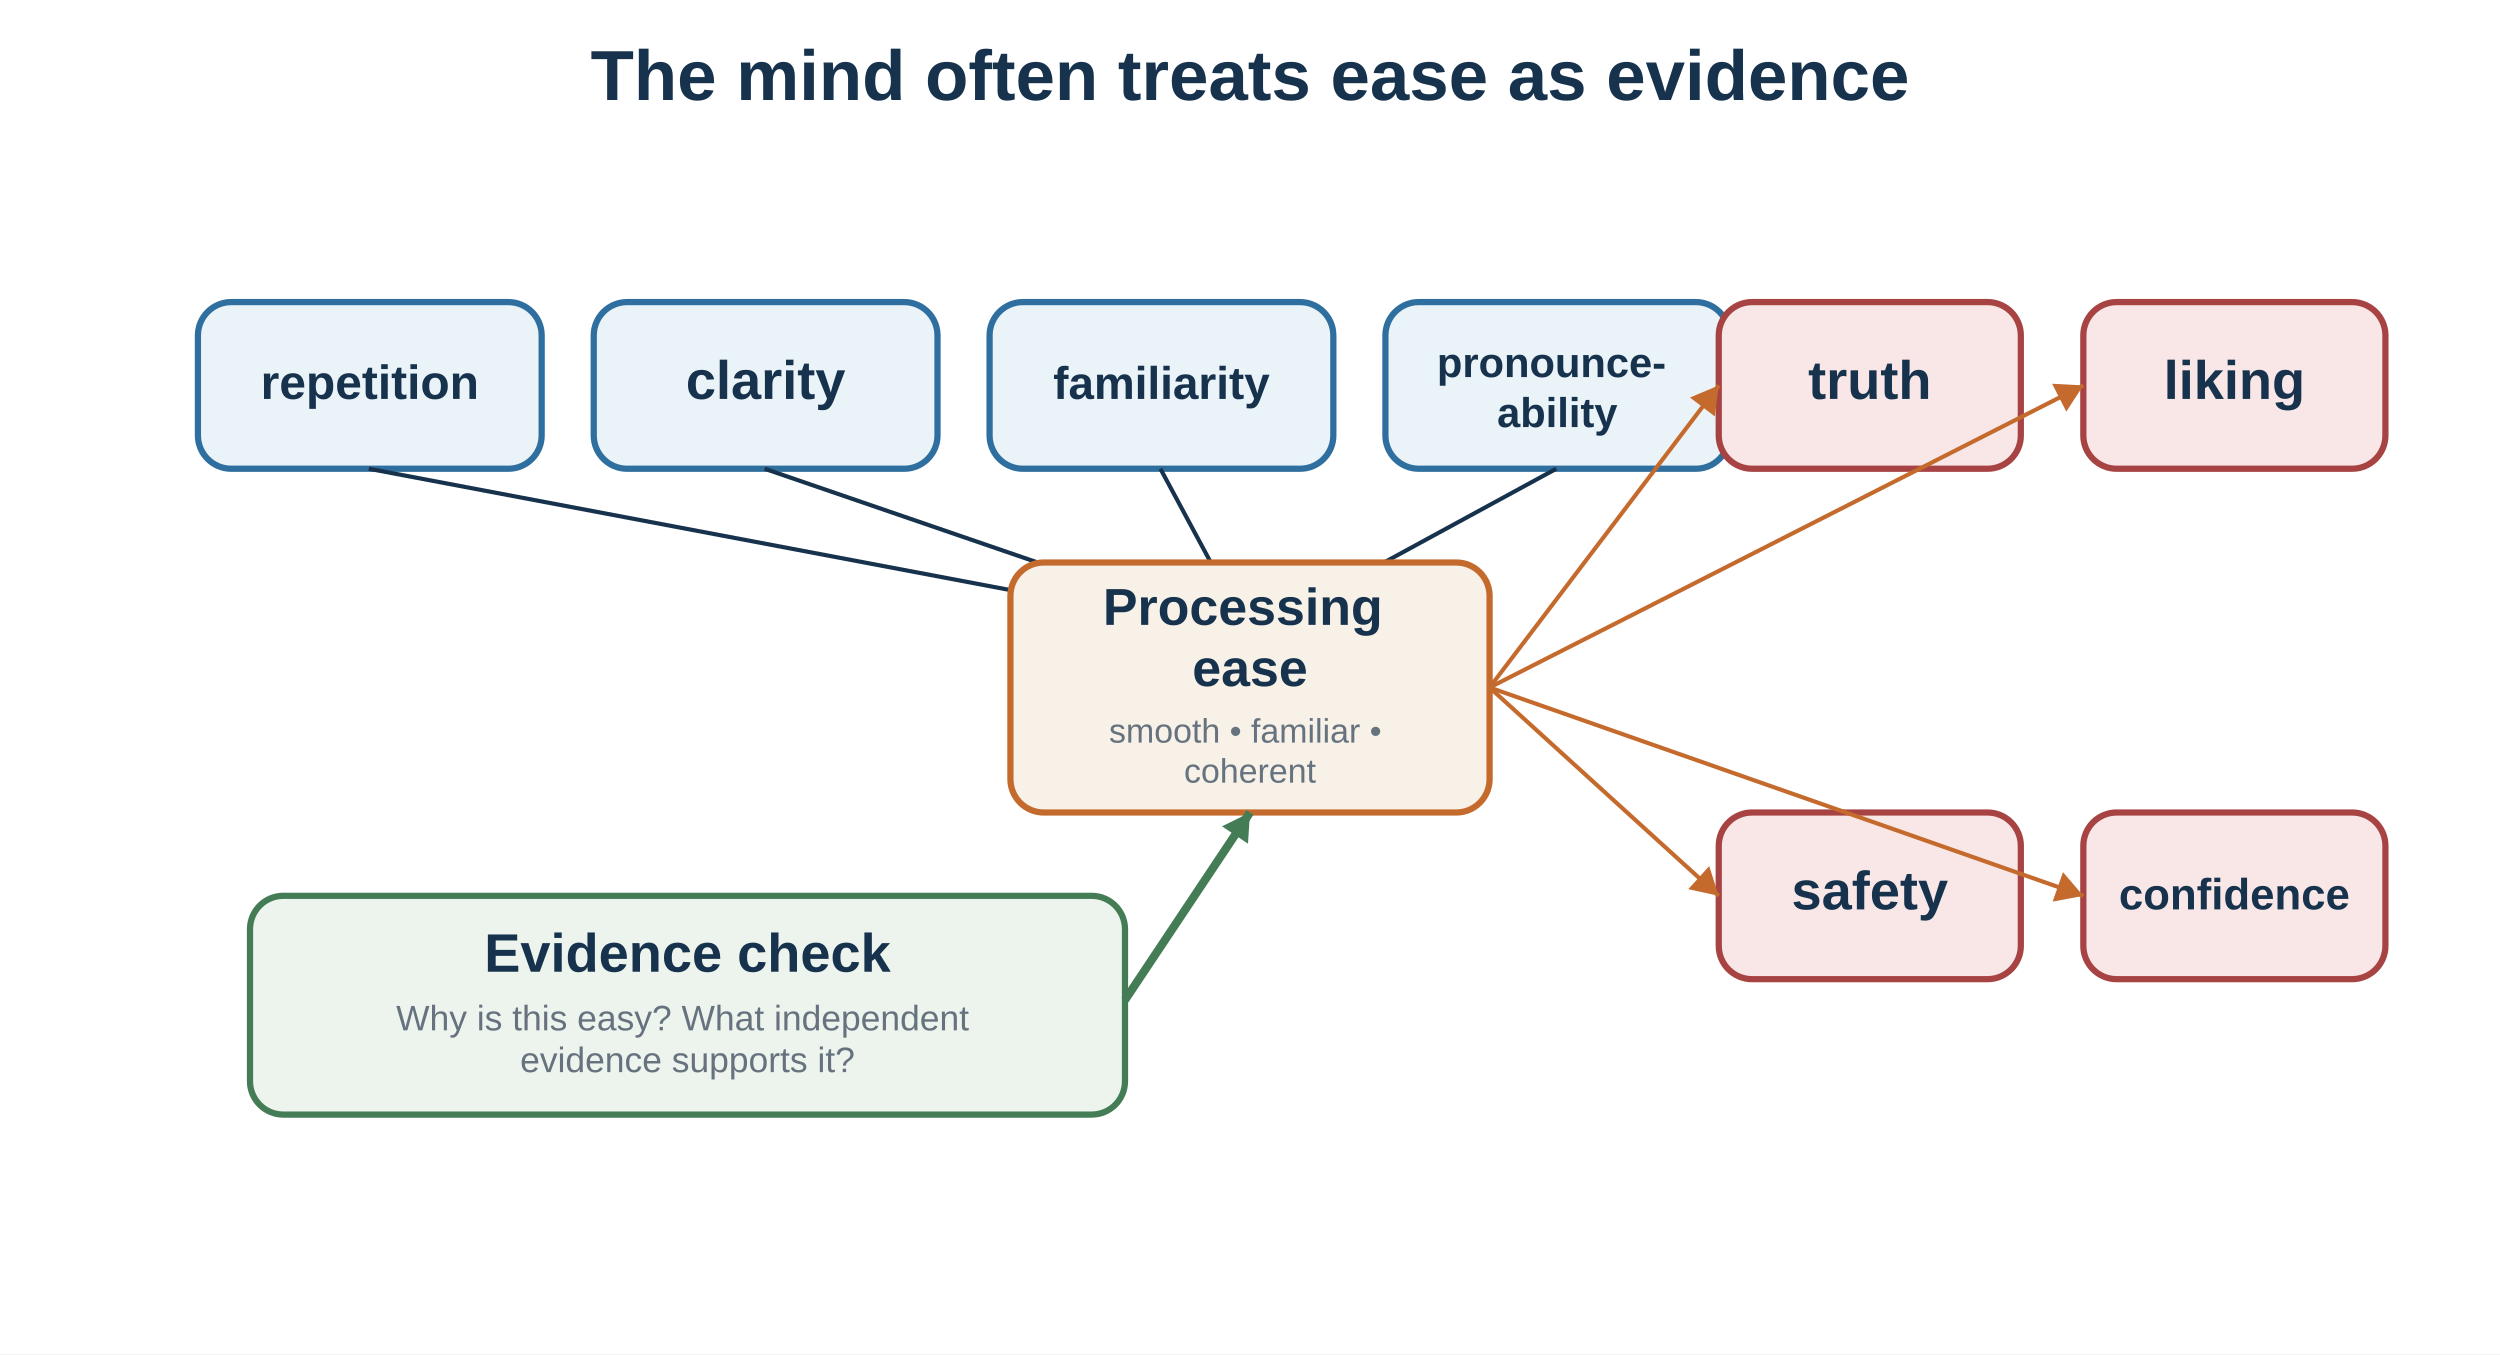
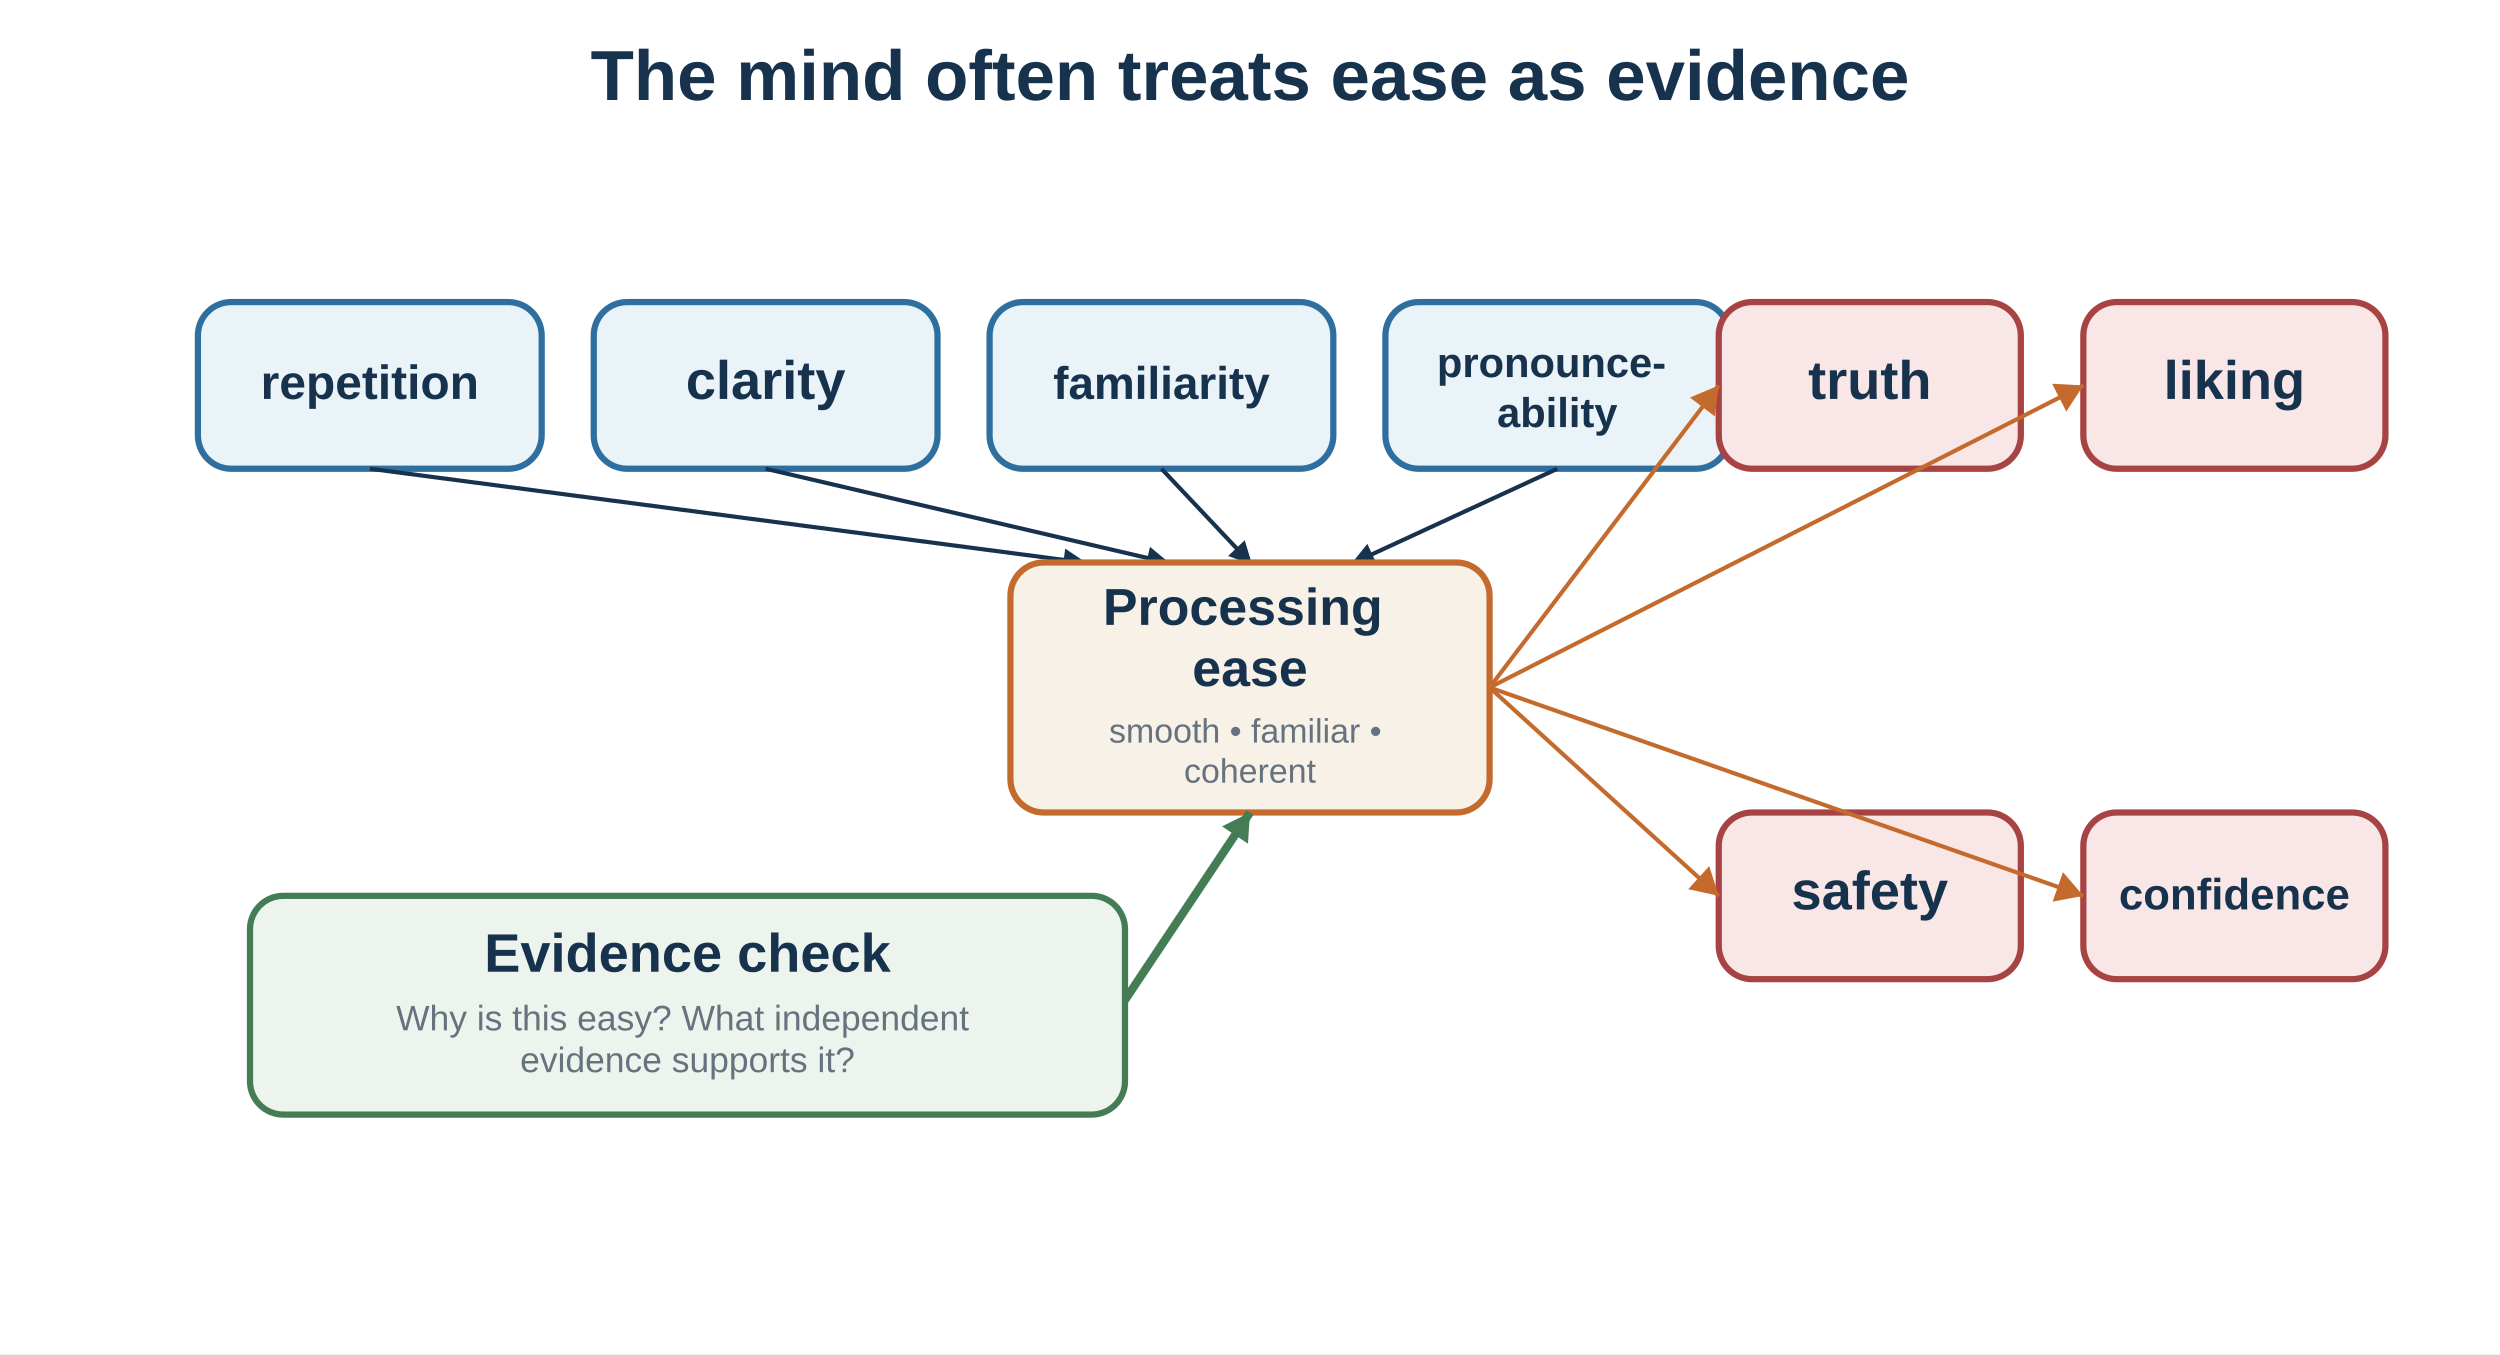
<svg xmlns="http://www.w3.org/2000/svg" baseProfile="full" height="650" version="1.1" viewBox="0 0 1200 650" width="1200">
-   <defs />
+   <defs>
+     <marker id="navy-arrow" markerWidth="11" markerHeight="11" refX="9.5" refY="5.5" orient="auto" markerUnits="userSpaceOnUse">
+       <path d="M0 0 L11 5.5 L0 11 Z" fill="#17324d" />
+     </marker>
+   </defs>
  <rect fill="white" height="650" width="1200" x="0" y="0" />
  <text fill="#17324d" font-family="Arial, sans-serif" font-size="34" font-weight="bold" text-anchor="middle" x="600" y="48">The mind often treats ease as evidence</text>
  <rect fill="#eaf3f8" height="80" rx="16" ry="16" stroke="#2f6f9f" stroke-width="3" width="165" x="95" y="145" />
  <text fill="#17324d" font-family="Arial, sans-serif" font-size="23" font-weight="bold" text-anchor="middle" x="177.5" y="191.5">
    <tspan x="177.5" dy="0">repetition</tspan>
  </text>
-   <line stroke="#17324d" stroke-width="2" x1="177" x2="600" y1="225" y2="305" />
-   <polygon fill="#17324d" points="600,305 585.842,309.955 588.63,295.217" />
+   <line stroke="#17324d" stroke-width="2" x1="177.5" x2="520" y1="225" y2="270" marker-end="url(#navy-arrow)" />
  <rect fill="#eaf3f8" height="80" rx="16" ry="16" stroke="#2f6f9f" stroke-width="3" width="165" x="285" y="145" />
  <text fill="#17324d" font-family="Arial, sans-serif" font-size="26" font-weight="bold" text-anchor="middle" x="367.5" y="191.5">
    <tspan x="367.5" dy="0">clarity</tspan>
  </text>
-   <line stroke="#17324d" stroke-width="2" x1="367" x2="600" y1="225" y2="305" />
-   <polygon fill="#17324d" points="600,305 585.278,307.875 590.149,293.688" />
+   <line stroke="#17324d" stroke-width="2" x1="367.5" x2="560" y1="225" y2="270" marker-end="url(#navy-arrow)" />
  <rect fill="#eaf3f8" height="80" rx="16" ry="16" stroke="#2f6f9f" stroke-width="3" width="165" x="475" y="145" />
  <text fill="#17324d" font-family="Arial, sans-serif" font-size="22" font-weight="bold" text-anchor="middle" x="557.5" y="191.5">
    <tspan x="557.5" dy="0">familiarity</tspan>
  </text>
-   <line stroke="#17324d" stroke-width="2" x1="557" x2="600" y1="225" y2="305" />
-   <polygon fill="#17324d" points="600,305 587.244,297.109 600.456,290.007" />
+   <line stroke="#17324d" stroke-width="2" x1="557.5" x2="600" y1="225" y2="270" marker-end="url(#navy-arrow)" />
  <rect fill="#eaf3f8" height="80" rx="16" ry="16" stroke="#2f6f9f" stroke-width="3" width="165" x="665" y="145" />
  <text fill="#17324d" font-family="Arial, sans-serif" font-size="20" font-weight="bold" text-anchor="middle" x="747.5" y="181">
    <tspan x="747.5" dy="0">pronounce-</tspan>
    <tspan x="747.5" dy="24">ability</tspan>
  </text>
-   <line stroke="#17324d" stroke-width="2" x1="747" x2="600" y1="225" y2="305" />
-   <polygon fill="#17324d" points="600,305 607.825,292.203 614.995,305.378" />
+   <line stroke="#17324d" stroke-width="2" x1="747.5" x2="650" y1="225" y2="270" marker-end="url(#navy-arrow)" />
  <rect fill="#f7f1e8" height="120" rx="16" ry="16" stroke="#c56a2d" stroke-width="3" width="230" x="485" y="270" />
  <text fill="#17324d" font-family="Arial, sans-serif" font-size="24.91" font-weight="bold" text-anchor="middle" x="600" y="299.921">
    <tspan x="600" dy="0">Processing</tspan>
    <tspan x="600" dy="29.389">ease</tspan>
  </text>
  <text fill="#66737f" font-family="Arial, sans-serif" font-size="16.28" font-weight="normal" text-anchor="middle" x="600" y="356.458">
    <tspan x="600" dy="0">smooth • familiar •</tspan>
    <tspan x="600" dy="19.216">coherent</tspan>
  </text>
  <rect fill="#f9e7e7" height="80" rx="16" ry="16" stroke="#a74343" stroke-width="3" width="145" x="825" y="145" />
  <text fill="#17324d" font-family="Arial, sans-serif" font-size="26" font-weight="bold" text-anchor="middle" x="897.5" y="191.5">
    <tspan x="897.5" dy="0">truth</tspan>
  </text>
  <line stroke="#c56a2d" stroke-width="2" x1="715" x2="825" y1="330" y2="185" />
  <polygon fill="#c56a2d" points="825,185 823.124,199.882 811.174,190.816" />
  <rect fill="#f9e7e7" height="80" rx="16" ry="16" stroke="#a74343" stroke-width="3" width="145" x="1000" y="145" />
  <text fill="#17324d" font-family="Arial, sans-serif" font-size="26" font-weight="bold" text-anchor="middle" x="1072.5" y="191.5">
    <tspan x="1072.5" dy="0">liking</tspan>
  </text>
  <line stroke="#c56a2d" stroke-width="2" x1="715" x2="1000" y1="330" y2="185" />
  <polygon fill="#c56a2d" points="1000,185 991.823,197.575 985.021,184.206" />
  <rect fill="#f9e7e7" height="80" rx="16" ry="16" stroke="#a74343" stroke-width="3" width="145" x="825" y="390" />
  <text fill="#17324d" font-family="Arial, sans-serif" font-size="26" font-weight="bold" text-anchor="middle" x="897.5" y="436.5">
    <tspan x="897.5" dy="0">safety</tspan>
  </text>
  <line stroke="#c56a2d" stroke-width="2" x1="715" x2="825" y1="330" y2="430" />
  <polygon fill="#c56a2d" points="825,430 810.343,426.811 820.433,415.712" />
  <rect fill="#f9e7e7" height="80" rx="16" ry="16" stroke="#a74343" stroke-width="3" width="145" x="1000" y="390" />
  <text fill="#17324d" font-family="Arial, sans-serif" font-size="21" font-weight="bold" text-anchor="middle" x="1072.5" y="436.5">
    <tspan x="1072.5" dy="0">confidence</tspan>
  </text>
  <line stroke="#c56a2d" stroke-width="2" x1="715" x2="1000" y1="330" y2="430" />
  <polygon fill="#c56a2d" points="1000,430 985.259,432.776 990.225,418.622" />
  <rect fill="#edf4ed" height="105" rx="16" ry="16" stroke="#447c55" stroke-width="3" width="420" x="120" y="430" />
  <text fill="#17324d" font-family="Arial, sans-serif" font-size="26" font-weight="bold" text-anchor="middle" x="330" y="466.44">
    <tspan x="330" dy="0">Evidence check</tspan>
  </text>
  <text fill="#66737f" font-family="Arial, sans-serif" font-size="17" font-weight="normal" text-anchor="middle" x="330" y="494.56">
    <tspan x="330" dy="0">Why is this easy? What independent</tspan>
    <tspan x="330" dy="20.06">evidence supports it?</tspan>
  </text>
  <line stroke="#447c55" stroke-width="4" x1="540" x2="600" y1="480" y2="390" />
  <polygon fill="#447c55" points="600,390 599.035,404.969 586.554,396.648" />
</svg>
